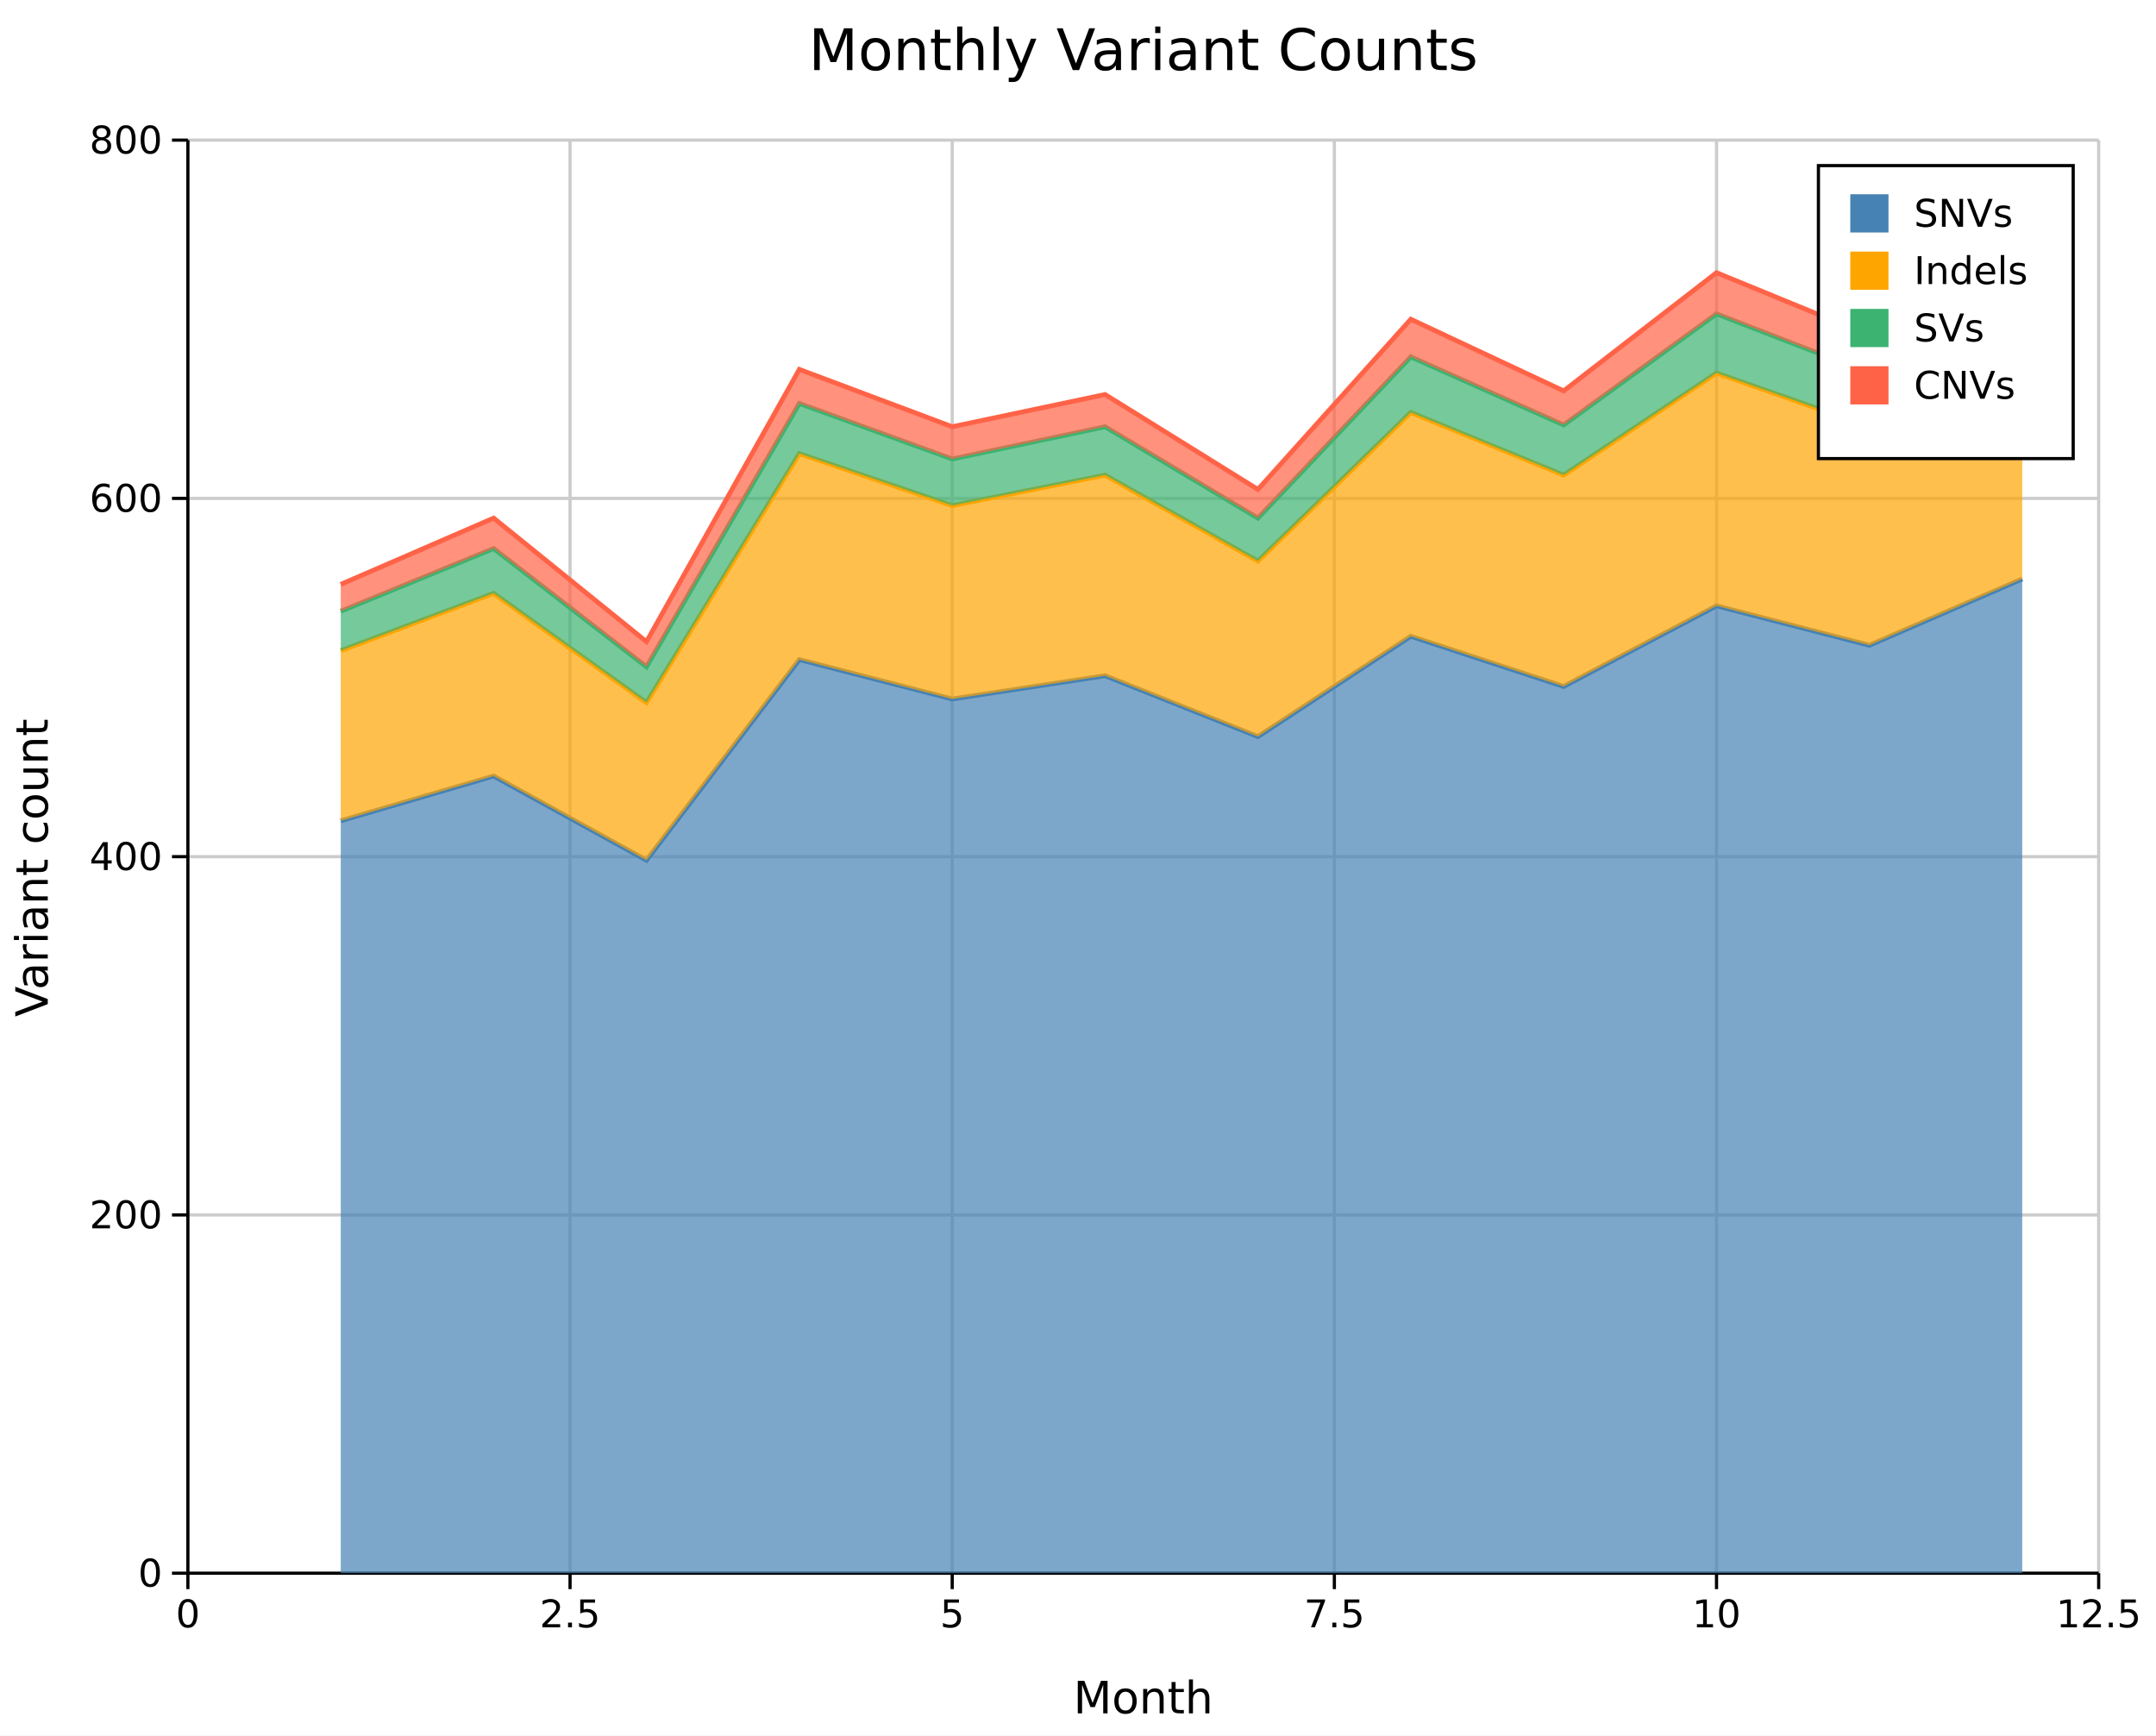
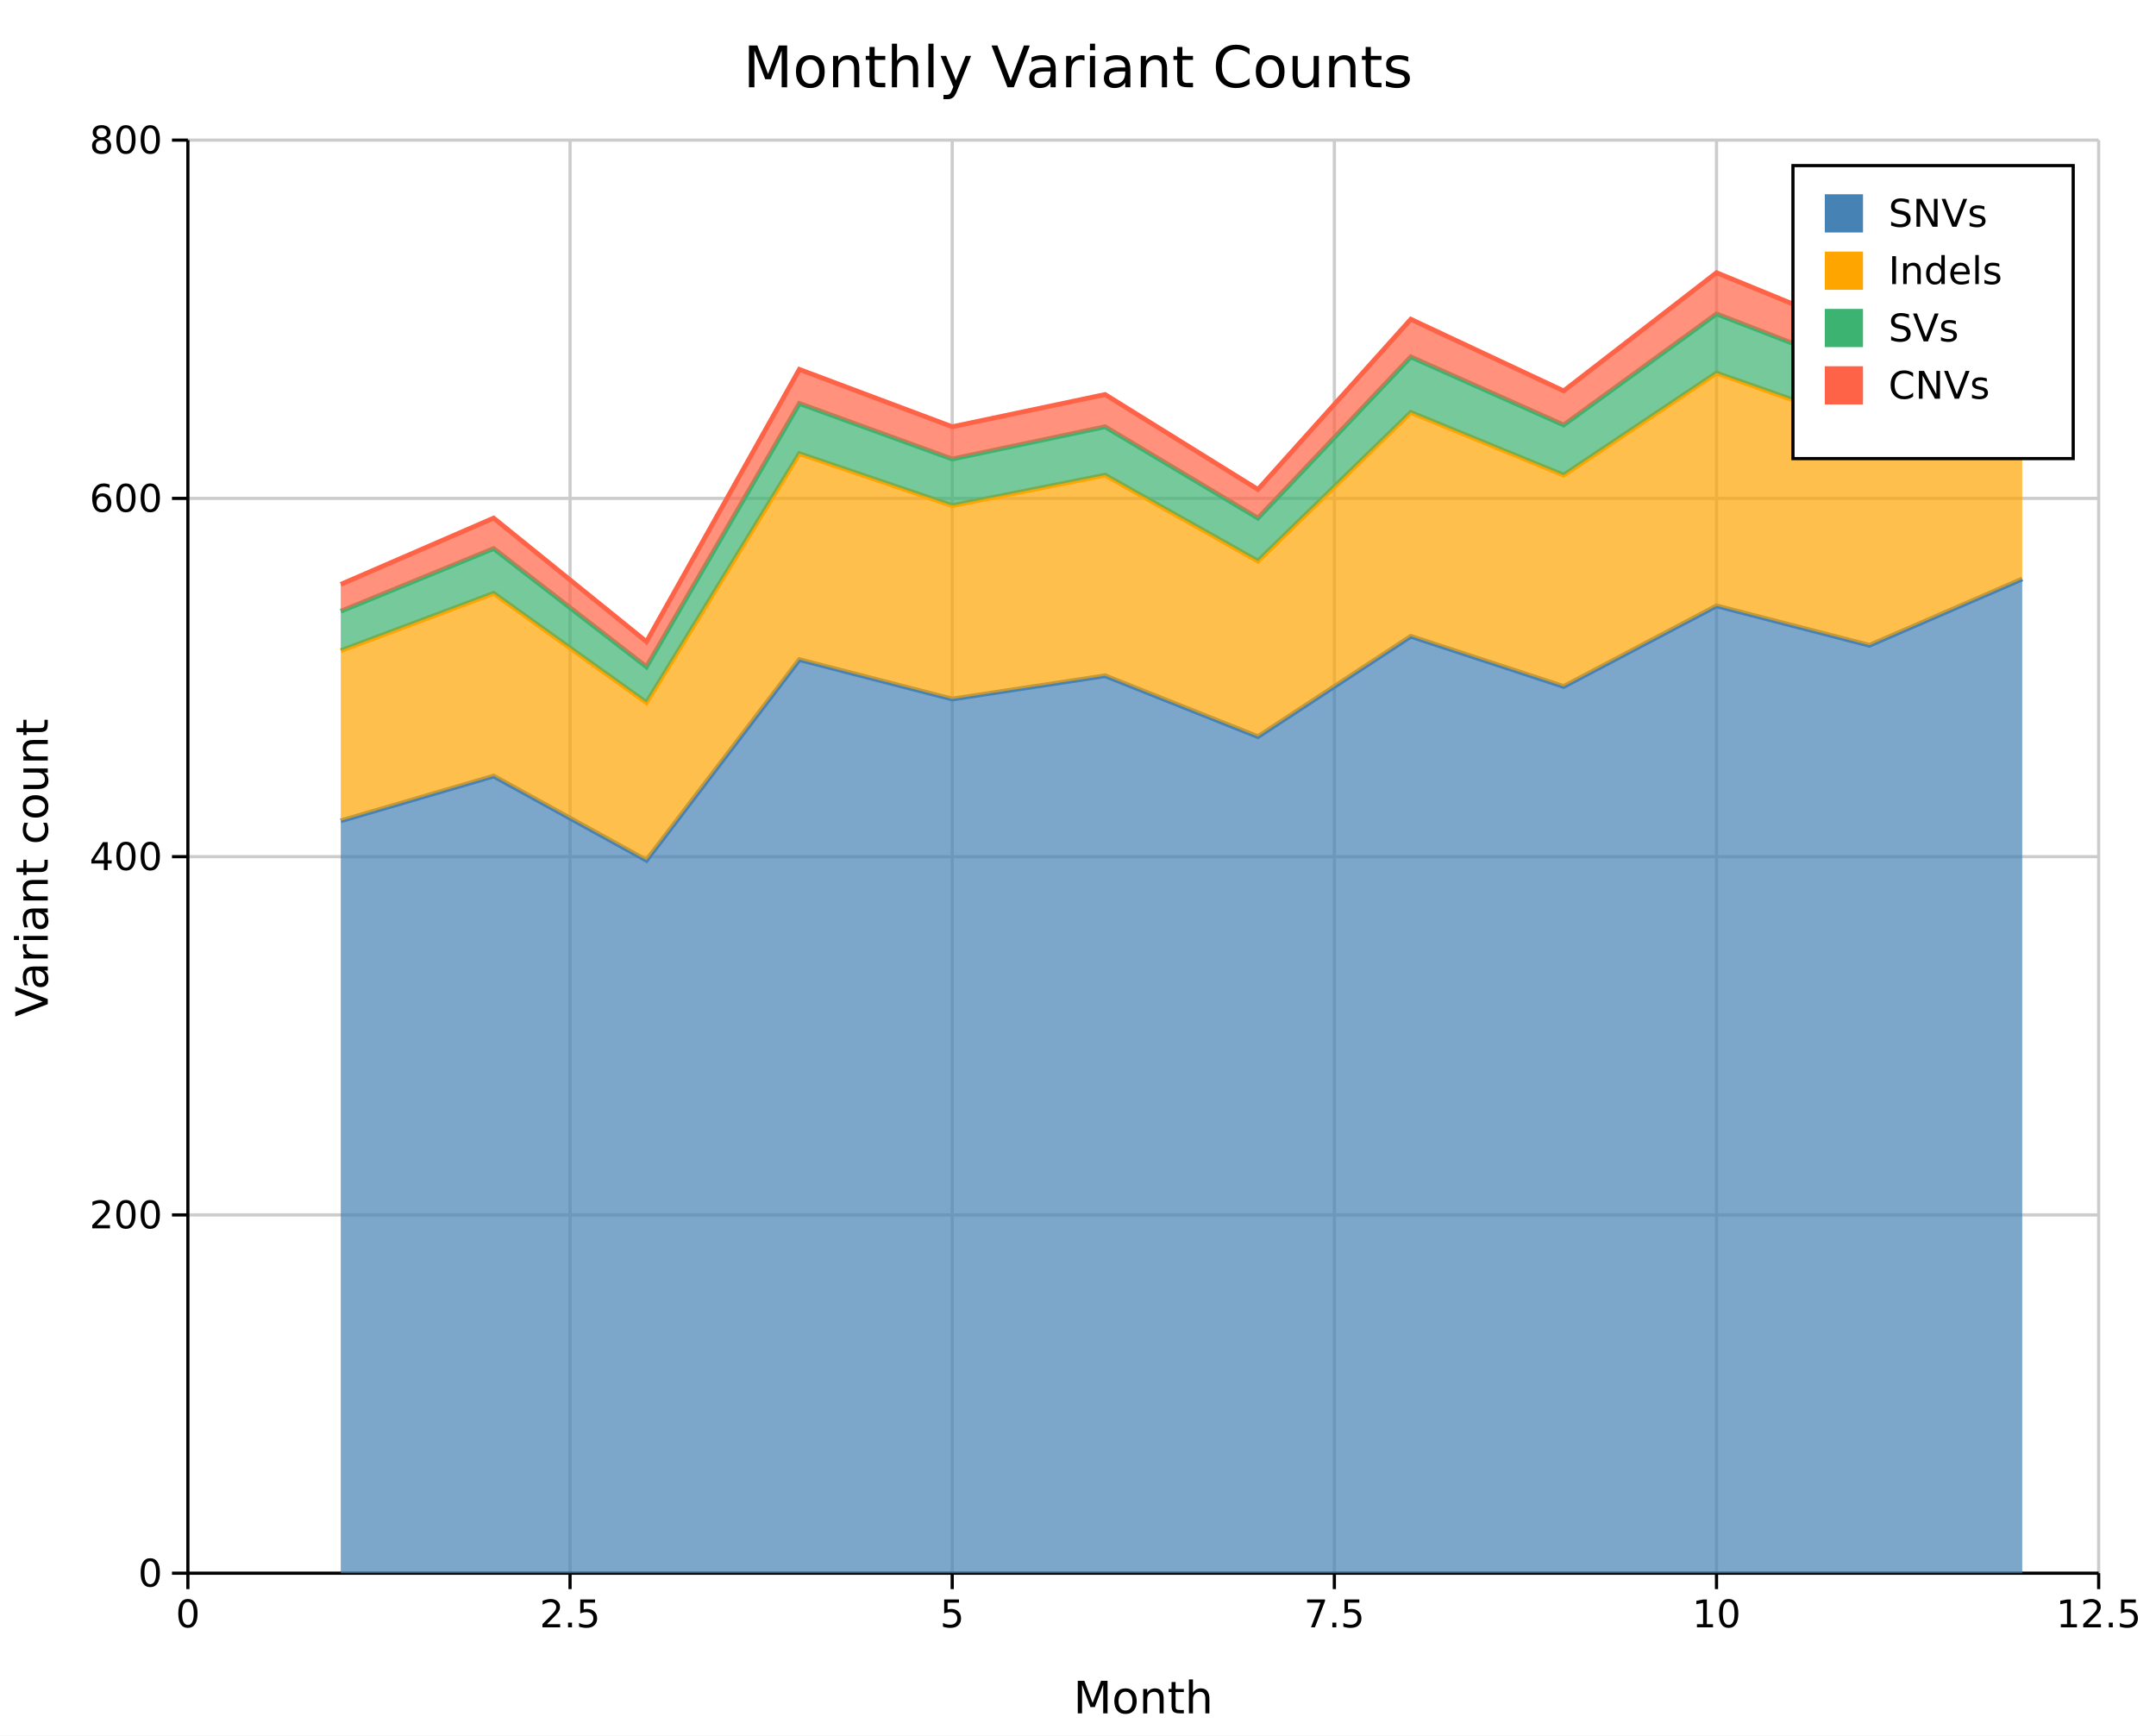
<svg xmlns="http://www.w3.org/2000/svg" width="677" height="545" font-family="DejaVu Sans, Liberation Sans, Arial, sans-serif" fill="black">
  <rect width="100%" height="100%" fill="white" />
  <defs>
    <clipPath id="kuva-clip-2">
      <rect x="59" y="44" width="600" height="450" />
    </clipPath>
  </defs>
  <line x1="179" y1="44" x2="179" y2="494" stroke="#cccccc" stroke-width="1" />
  <line x1="299" y1="44" x2="299" y2="494" stroke="#cccccc" stroke-width="1" />
  <line x1="419" y1="44" x2="419" y2="494" stroke="#cccccc" stroke-width="1" />
  <line x1="539" y1="44" x2="539" y2="494" stroke="#cccccc" stroke-width="1" />
  <line x1="659" y1="44" x2="659" y2="494" stroke="#cccccc" stroke-width="1" />
  <line x1="59" y1="381.5" x2="659" y2="381.5" stroke="#cccccc" stroke-width="1" />
  <line x1="59" y1="269" x2="659" y2="269" stroke="#cccccc" stroke-width="1" />
  <line x1="59" y1="156.5" x2="659" y2="156.5" stroke="#cccccc" stroke-width="1" />
  <line x1="59" y1="44" x2="659" y2="44" stroke="#cccccc" stroke-width="1" />
  <line x1="59" y1="494" x2="659" y2="494" stroke="#000000" stroke-width="1" />
  <line x1="59" y1="44" x2="59" y2="494" stroke="#000000" stroke-width="1" />
  <line x1="59" y1="494" x2="59" y2="499" stroke="#000000" stroke-width="1" />
  <text x="59" y="511" font-size="12" text-anchor="middle">0</text>
  <line x1="179" y1="494" x2="179" y2="499" stroke="#000000" stroke-width="1" />
  <text x="179" y="511" font-size="12" text-anchor="middle">2.5</text>
  <line x1="299" y1="494" x2="299" y2="499" stroke="#000000" stroke-width="1" />
  <text x="299" y="511" font-size="12" text-anchor="middle">5</text>
  <line x1="419" y1="494" x2="419" y2="499" stroke="#000000" stroke-width="1" />
  <text x="419" y="511" font-size="12" text-anchor="middle">7.5</text>
  <line x1="539" y1="494" x2="539" y2="499" stroke="#000000" stroke-width="1" />
  <text x="539" y="511" font-size="12" text-anchor="middle">10</text>
  <line x1="659" y1="494" x2="659" y2="499" stroke="#000000" stroke-width="1" />
  <text x="659" y="511" font-size="12" text-anchor="middle">12.5</text>
  <line x1="54" y1="494" x2="59" y2="494" stroke="#000000" stroke-width="1" />
  <text x="51" y="498.2" font-size="12" text-anchor="end">0</text>
  <line x1="54" y1="381.5" x2="59" y2="381.5" stroke="#000000" stroke-width="1" />
  <text x="51" y="385.7" font-size="12" text-anchor="end">200</text>
  <line x1="54" y1="269" x2="59" y2="269" stroke="#000000" stroke-width="1" />
  <text x="51" y="273.2" font-size="12" text-anchor="end">400</text>
  <line x1="54" y1="156.5" x2="59" y2="156.5" stroke="#000000" stroke-width="1" />
  <text x="51" y="160.7" font-size="12" text-anchor="end">600</text>
  <line x1="54" y1="44" x2="59" y2="44" stroke="#000000" stroke-width="1" />
  <text x="51" y="48.2" font-size="12" text-anchor="end">800</text>
  <text x="359" y="538" font-size="14" text-anchor="middle">Month</text>
  <text x="15" y="272.5" font-size="14" text-anchor="middle" transform="rotate(-90,15,272.5)">Variant count</text>
-   <text x="359" y="22" font-size="18" text-anchor="middle">Monthly Variant Counts</text>
+   <text x="338.5" y="27.4" font-size="18" text-anchor="middle">Monthly Variant Counts</text>
  <g clip-path="url(#kuva-clip-2)">
    <path d="M 107.0 257.75 L 155.0 243.69 L 203.0 270.13 L 251.0 207.13 L 299.0 219.5 L 347.0 212.19 L 395.0 231.31 L 443.0 199.81 L 491.0 215.56 L 539.0 190.25 L 587.0 202.63 L 635.0 181.81 L 635.0 494.0 L 587.0 494.0 L 539.0 494.0 L 491.0 494.0 L 443.0 494.0 L 395.0 494.0 L 347.0 494.0 L 299.0 494.0 L 251.0 494.0 L 203.0 494.0 L 155.0 494.0 L 107.0 494.0 Z" stroke="none" stroke-width="0" fill="#4682b4" fill-opacity="0.7" />
    <path d="M 107.0 257.75 L 155.0 243.69 L 203.0 270.13 L 251.0 207.13 L 299.0 219.5 L 347.0 212.19 L 395.0 231.31 L 443.0 199.81 L 491.0 215.56 L 539.0 190.25 L 587.0 202.63 L 635.0 181.81 " stroke="#4682b4" stroke-width="1.5" fill="none" />
    <path d="M 107.0 204.31 L 155.0 186.31 L 203.0 220.63 L 251.0 142.44 L 299.0 158.75 L 347.0 149.19 L 395.0 176.19 L 443.0 129.5 L 491.0 149.19 L 539.0 117.13 L 587.0 134.0 L 635.0 103.06 L 635.0 181.81 L 587.0 202.63 L 539.0 190.25 L 491.0 215.56 L 443.0 199.81 L 395.0 231.31 L 347.0 212.19 L 299.0 219.5 L 251.0 207.13 L 203.0 270.13 L 155.0 243.69 L 107.0 257.75 Z" stroke="none" stroke-width="0" fill="#ffa500" fill-opacity="0.7" />
    <path d="M 107.0 204.31 L 155.0 186.31 L 203.0 220.63 L 251.0 142.44 L 299.0 158.75 L 347.0 149.19 L 395.0 176.19 L 443.0 129.5 L 491.0 149.19 L 539.0 117.13 L 587.0 134.0 L 635.0 103.06 " stroke="#ffa500" stroke-width="1.5" fill="none" />
    <path d="M 107.0 191.94 L 155.0 172.25 L 203.0 209.38 L 251.0 126.69 L 299.0 144.13 L 347.0 134.0 L 395.0 162.69 L 443.0 112.06 L 491.0 133.44 L 539.0 98.56 L 587.0 117.13 L 635.0 83.38 L 635.0 103.06 L 587.0 134.0 L 539.0 117.13 L 491.0 149.19 L 443.0 129.5 L 395.0 176.19 L 347.0 149.19 L 299.0 158.75 L 251.0 142.44 L 203.0 220.63 L 155.0 186.31 L 107.0 204.31 Z" stroke="none" stroke-width="0" fill="mediumseagreen" fill-opacity="0.7" />
    <path d="M 107.0 191.94 L 155.0 172.25 L 203.0 209.38 L 251.0 126.69 L 299.0 144.13 L 347.0 134.0 L 395.0 162.69 L 443.0 112.06 L 491.0 133.44 L 539.0 98.56 L 587.0 117.13 L 635.0 83.38 " stroke="mediumseagreen" stroke-width="1.5" fill="none" />
    <path d="M 107.0 183.5 L 155.0 162.69 L 203.0 201.5 L 251.0 116.0 L 299.0 134.0 L 347.0 123.88 L 395.0 153.69 L 443.0 100.25 L 491.0 122.75 L 539.0 85.63 L 587.0 105.31 L 635.0 69.88 L 635.0 83.38 L 587.0 117.13 L 539.0 98.56 L 491.0 133.44 L 443.0 112.06 L 395.0 162.69 L 347.0 134.0 L 299.0 144.13 L 251.0 126.69 L 203.0 209.38 L 155.0 172.25 L 107.0 191.94 Z" stroke="none" stroke-width="0" fill="#ff6347" fill-opacity="0.7" />
    <path d="M 107.0 183.5 L 155.0 162.69 L 203.0 201.5 L 251.0 116.0 L 299.0 134.0 L 347.0 123.88 L 395.0 153.69 L 443.0 100.25 L 491.0 122.75 L 539.0 85.63 L 587.0 105.31 L 635.0 69.88 " stroke="#ff6347" stroke-width="1.5" fill="none" />
  </g>
-   <rect x="571" y="52" width="80" height="92" fill="#ffffff" />
-   <rect x="571" y="52" width="80" height="92" fill="none" stroke="#000000" stroke-width="1" />
-   <text x="601" y="71.2" font-size="12" text-anchor="start">SNVs</text>
-   <rect x="581" y="61" width="12" height="12" fill="#4682b4" />
-   <text x="601" y="89.2" font-size="12" text-anchor="start">Indels</text>
-   <rect x="581" y="79" width="12" height="12" fill="#ffa500" />
-   <text x="601" y="107.2" font-size="12" text-anchor="start">SVs</text>
-   <rect x="581" y="97" width="12" height="12" fill="mediumseagreen" />
-   <text x="601" y="125.2" font-size="12" text-anchor="start">CNVs</text>
-   <rect x="581" y="115" width="12" height="12" fill="#ff6347" />
+   <rect x="563" y="52" width="88" height="92" fill="#ffffff" />
+   <rect x="563" y="52" width="88" height="92" fill="none" stroke="#000000" stroke-width="1" />
+   <text x="593" y="71.2" font-size="12" text-anchor="start">SNVs</text>
+   <rect x="573" y="61" width="12" height="12" fill="#4682b4" />
+   <text x="593" y="89.2" font-size="12" text-anchor="start">Indels</text>
+   <rect x="573" y="79" width="12" height="12" fill="#ffa500" />
+   <text x="593" y="107.2" font-size="12" text-anchor="start">SVs</text>
+   <rect x="573" y="97" width="12" height="12" fill="mediumseagreen" />
+   <text x="593" y="125.2" font-size="12" text-anchor="start">CNVs</text>
+   <rect x="573" y="115" width="12" height="12" fill="#ff6347" />
</svg>
